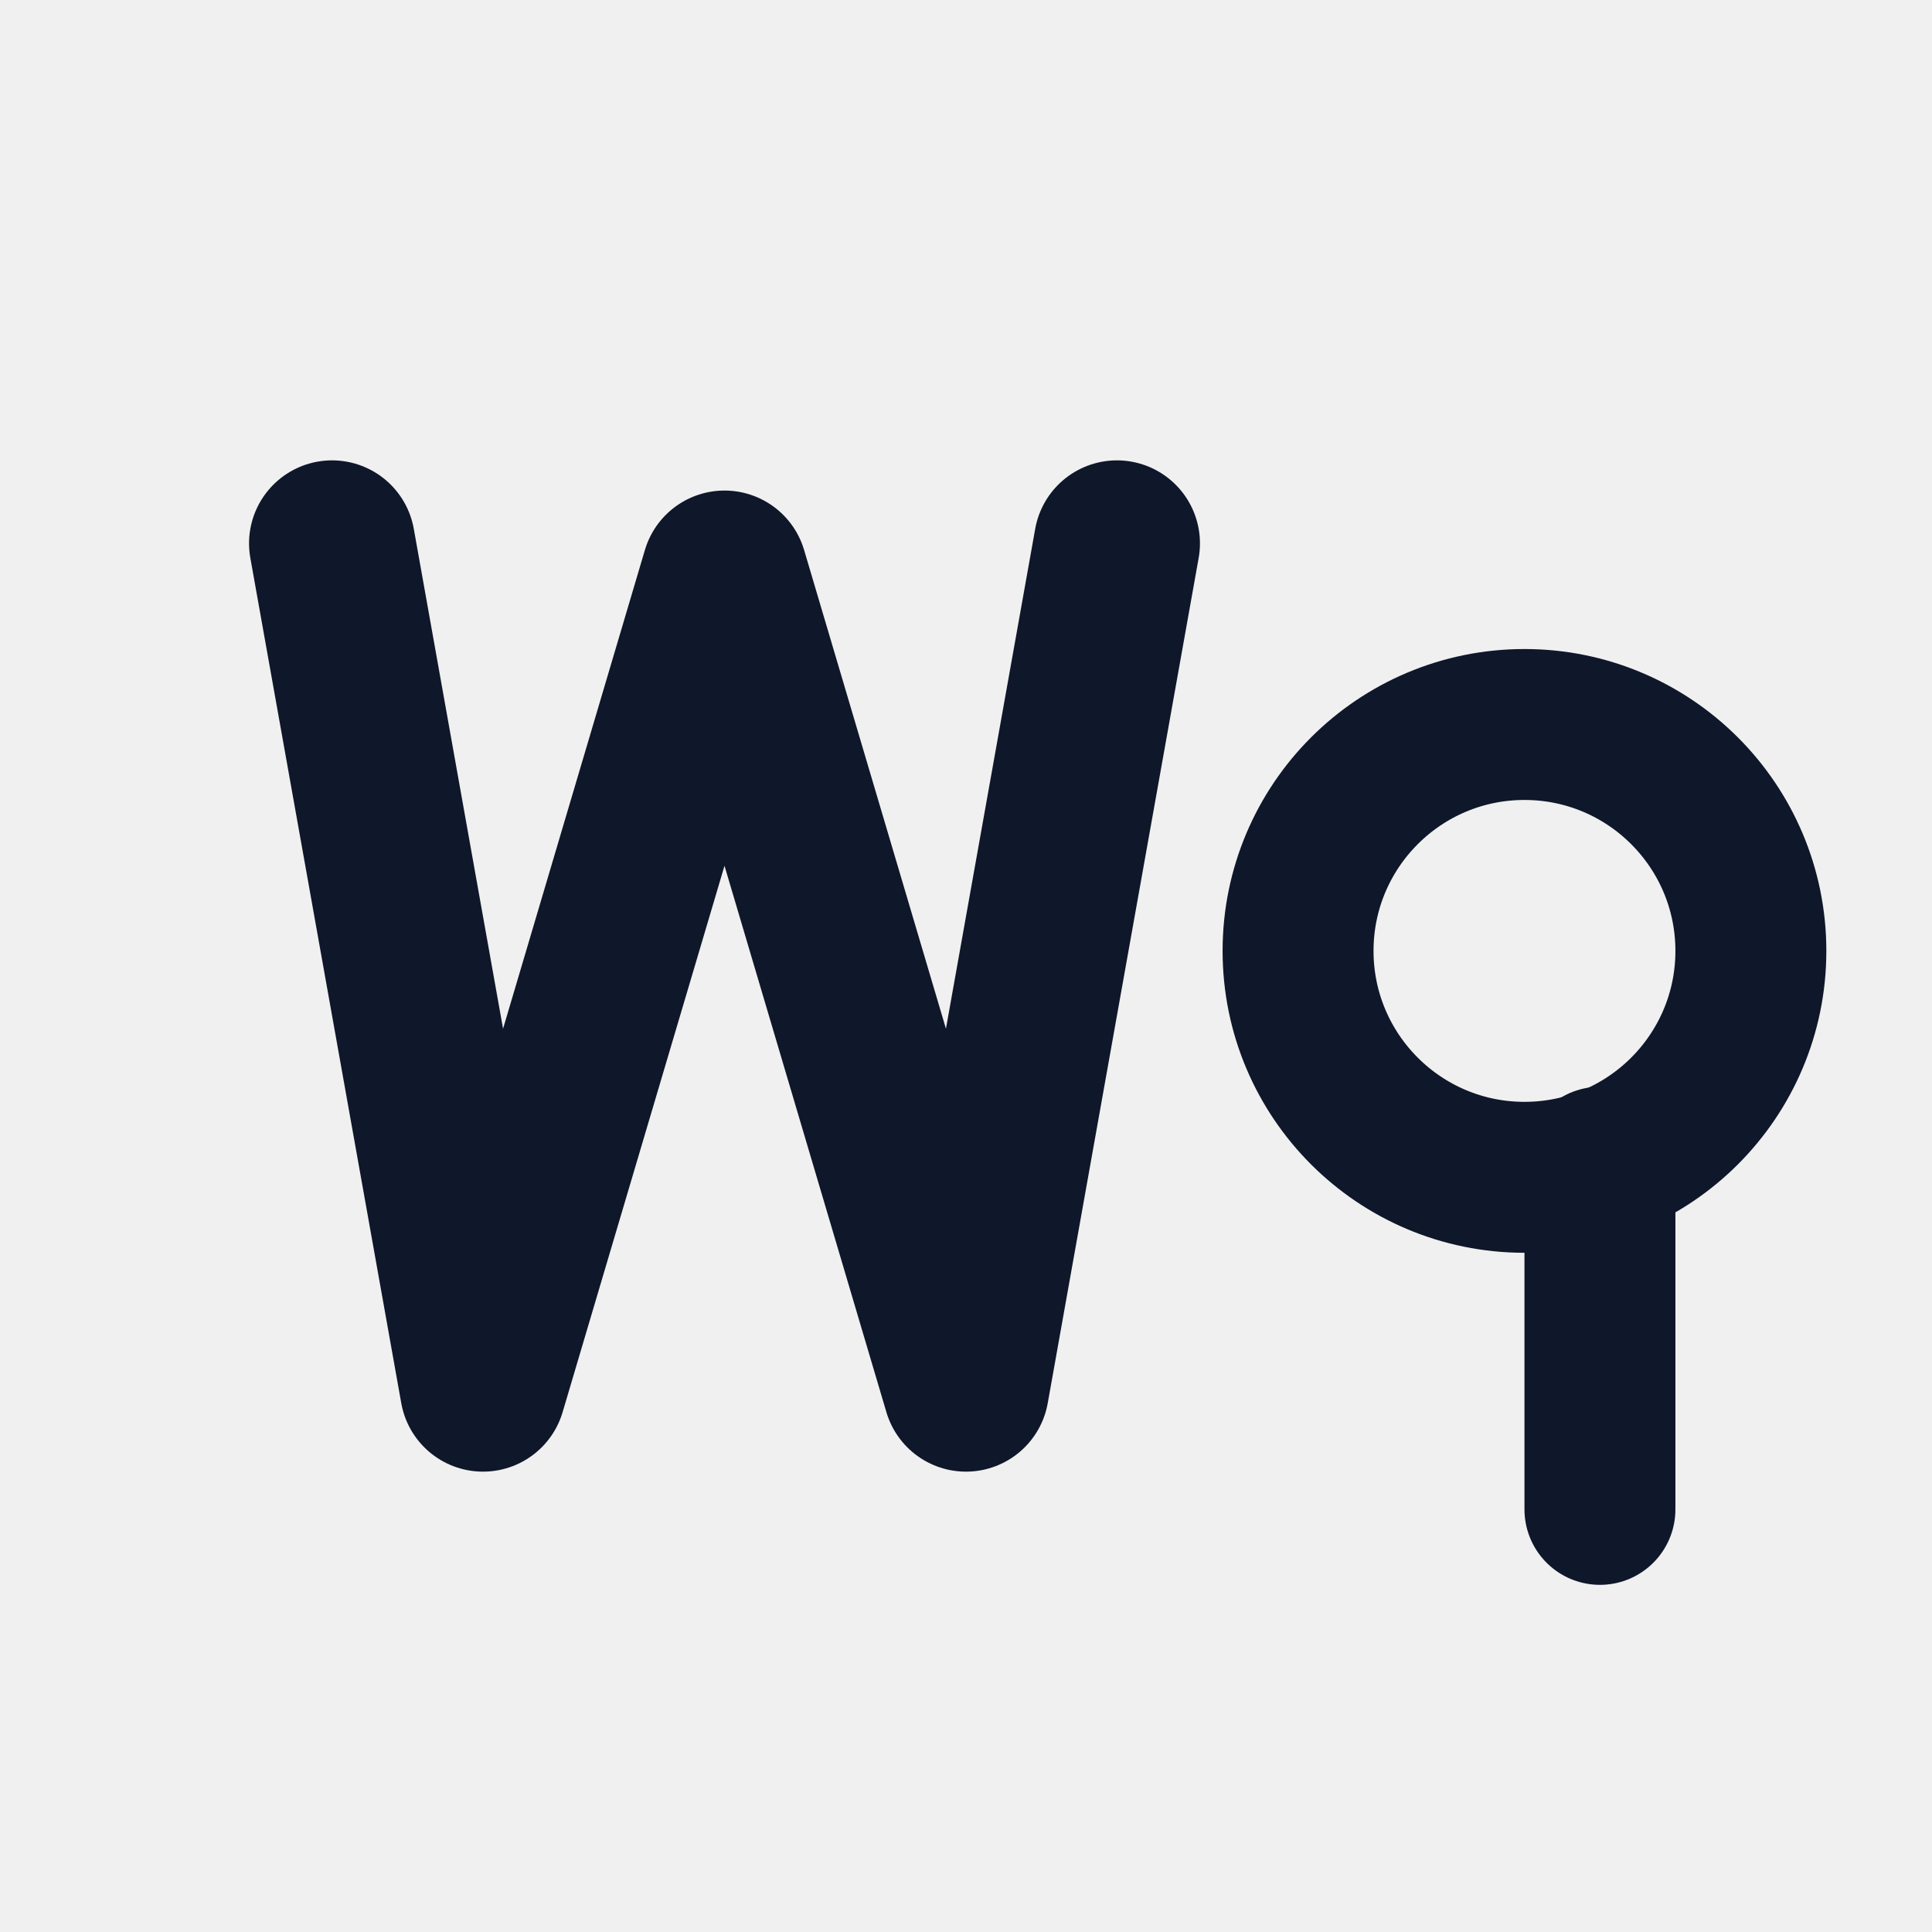
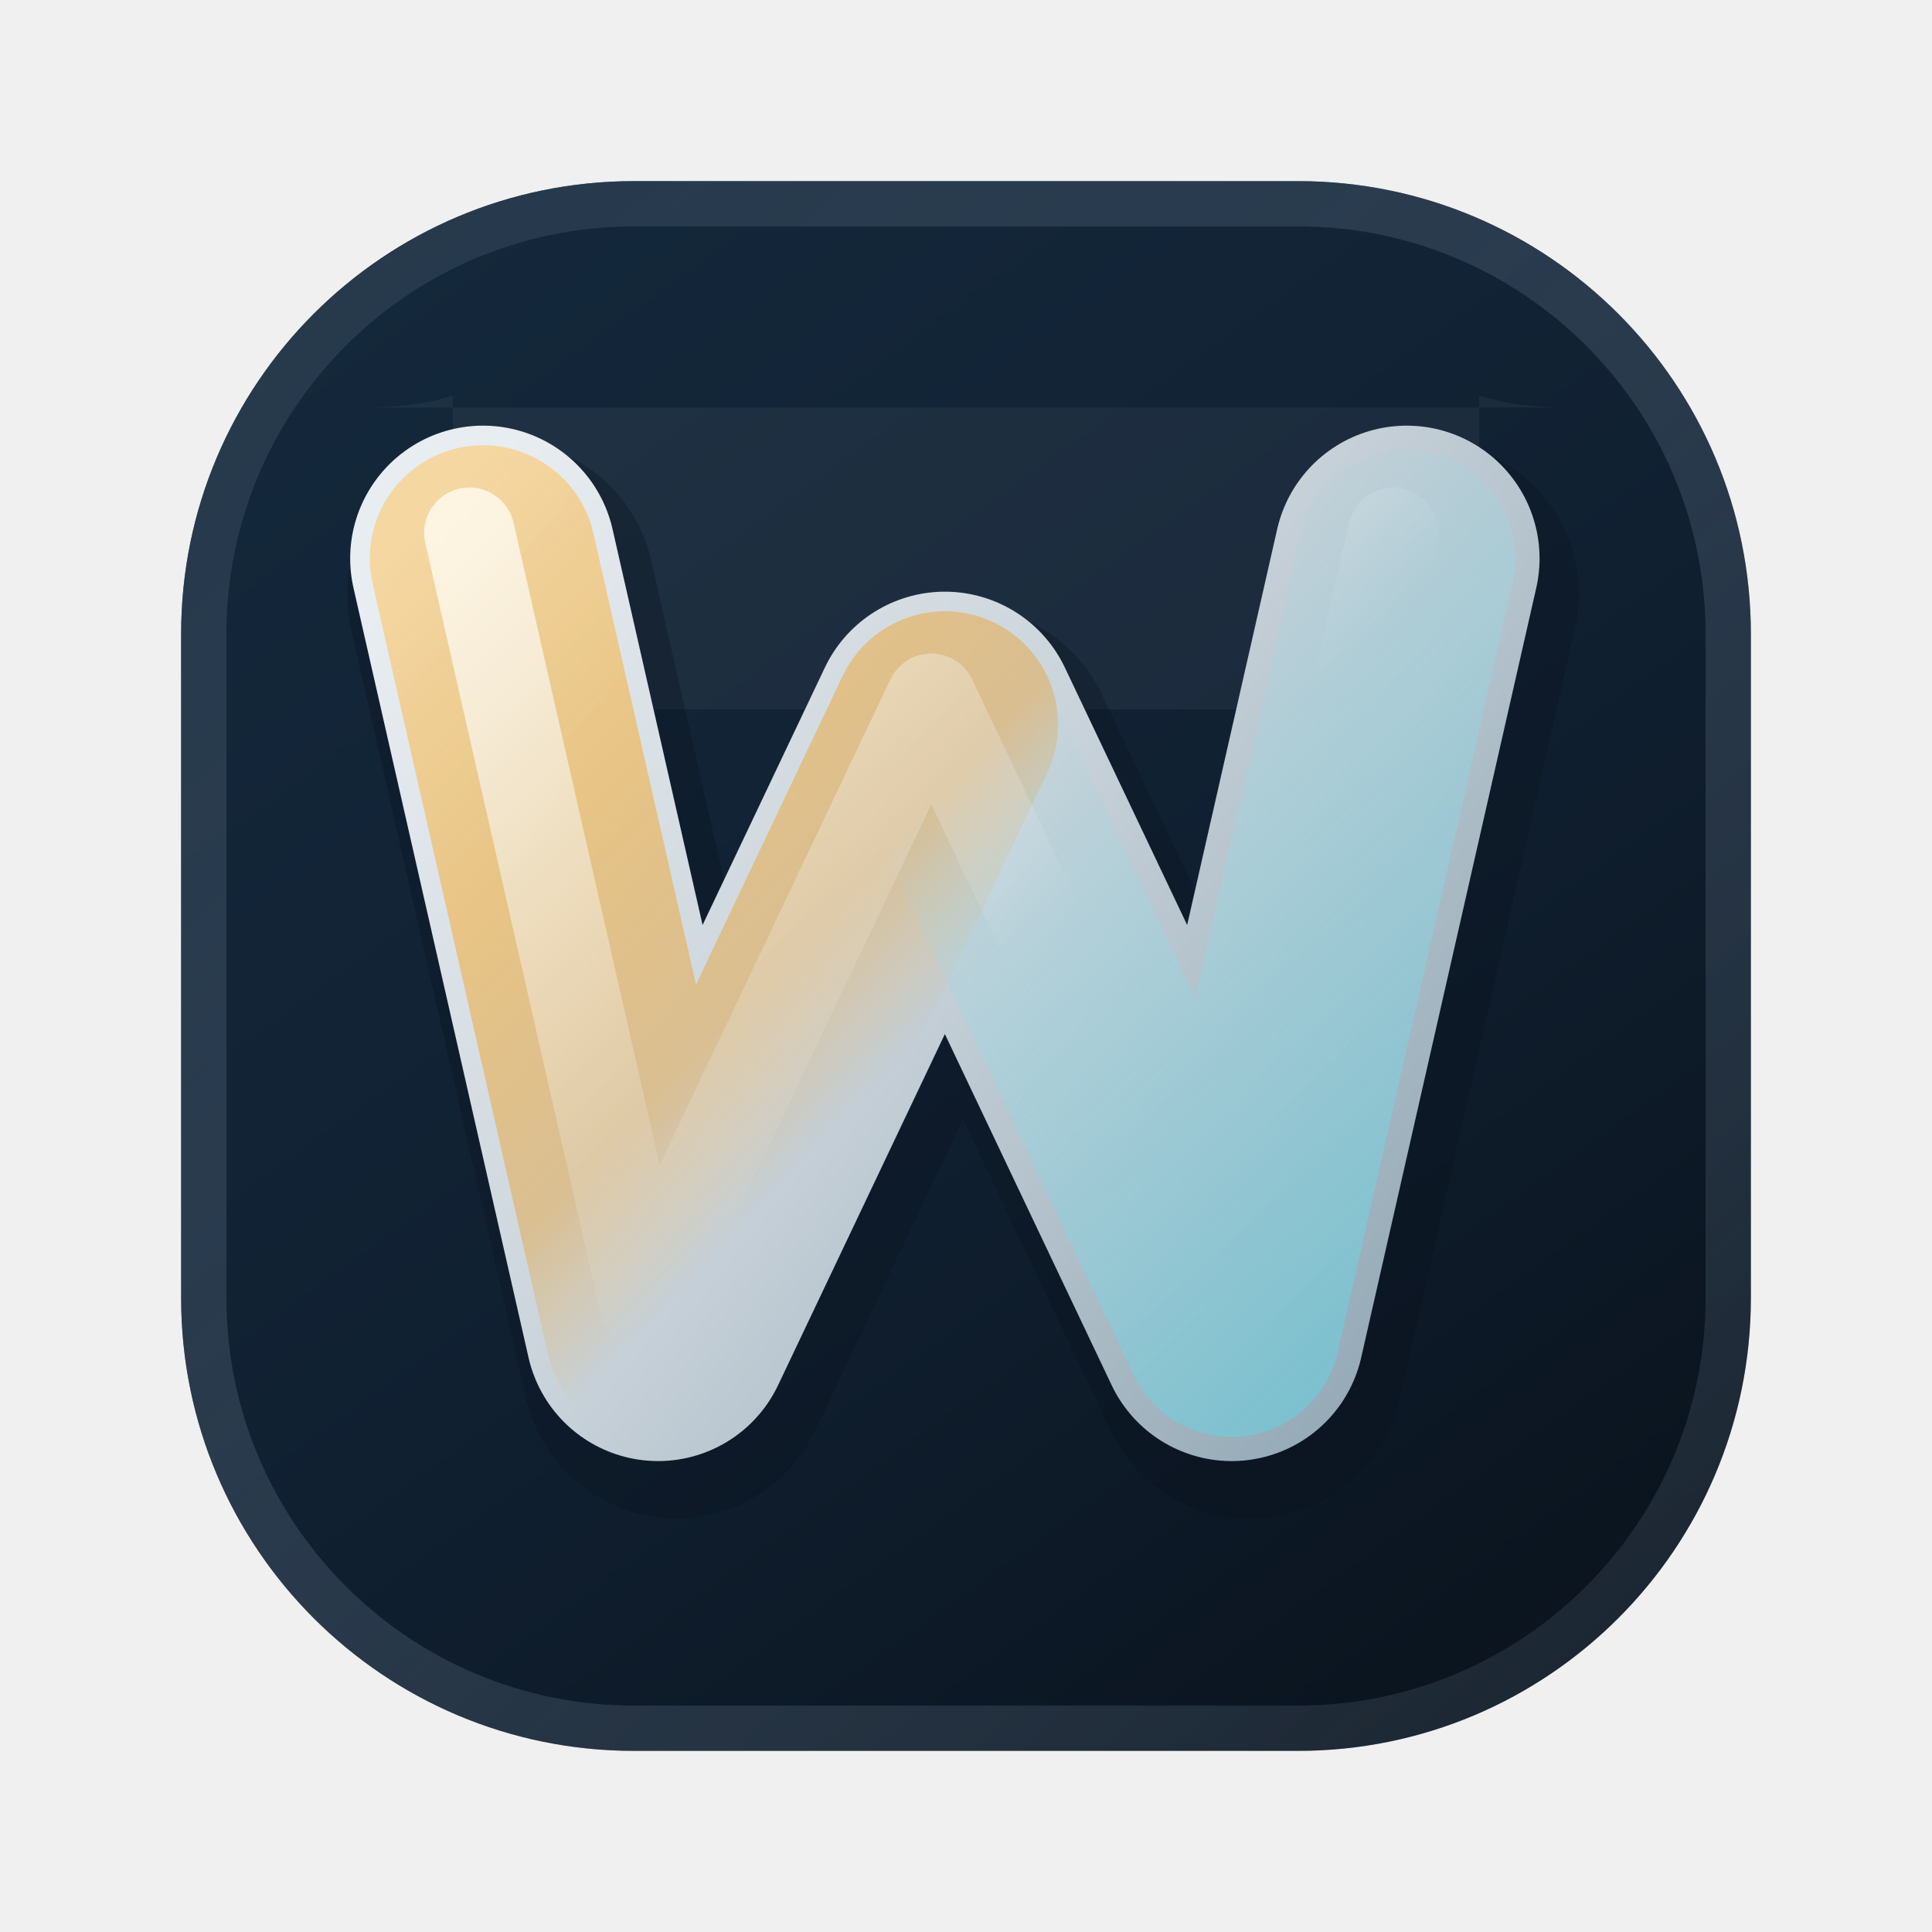
<svg xmlns="http://www.w3.org/2000/svg" fill="none" viewBox="0 0 64 64">
-   <path d="M11 18 16 46 24 19 32 46 37 18" stroke="#0F172A" stroke-linecap="round" stroke-linejoin="round" stroke-width="5.5" />
-   <path d="M43 31.5a7.5 7.5 0 1 0 15 0a7.5 7.5 0 1 0 -15 0" stroke="#0F172A" stroke-linecap="round" stroke-linejoin="round" stroke-width="5" />
-   <path d="M53 38.5V50" stroke="#0F172A" stroke-linecap="round" stroke-linejoin="round" stroke-width="5" />
-   <style>
-         @media (prefers-color-scheme: dark) {
-             path { stroke: #FFF; }
-         }
-     </style>
+   <defs>
+     <linearGradient id="winqlab-favicon-plate" x1="14" y1="8" x2="50" y2="58" gradientUnits="userSpaceOnUse">
+       <stop offset="0" stop-color="#14283B" />
+       <stop offset="0.52" stop-color="#102031" />
+       <stop offset="1" stop-color="#0A131D" />
+     </linearGradient>
+     <linearGradient id="winqlab-favicon-frame" x1="10" y1="9" x2="53" y2="56" gradientUnits="userSpaceOnUse">
+       <stop offset="0" stop-color="#314356" stop-opacity="0.62" />
+       <stop offset="1" stop-color="#6B7C8F" stop-opacity="0.18" />
+     </linearGradient>
+     <linearGradient id="winqlab-favicon-ribbon" x1="14" y1="18" x2="47" y2="44" gradientUnits="userSpaceOnUse">
+       <stop offset="0" stop-color="#E8EDF1" />
+       <stop offset="0.46" stop-color="#CCD5DC" />
+       <stop offset="1" stop-color="#95AAB7" />
+     </linearGradient>
+     <linearGradient id="winqlab-favicon-highlight" x1="16" y1="16" x2="33" y2="34" gradientUnits="userSpaceOnUse">
+       <stop offset="0" stop-color="#FFF8E8" stop-opacity="0.92" />
+       <stop offset="0.45" stop-color="#F7FBFF" stop-opacity="0.5" />
+       <stop offset="1" stop-color="#F7FBFF" stop-opacity="0" />
+     </linearGradient>
+     <linearGradient id="winqlab-favicon-warm" x1="14.2" y1="17.2" x2="31.5" y2="33.4" gradientUnits="userSpaceOnUse">
+       <stop offset="0" stop-color="#F5D7A2" />
+       <stop offset="0.42" stop-color="#E9C27D" stop-opacity="0.92" />
+       <stop offset="0.78" stop-color="#DFAF63" stop-opacity="0.62" />
+       <stop offset="1" stop-color="#DFAF63" stop-opacity="0" />
+     </linearGradient>
+     <linearGradient id="winqlab-favicon-cool" x1="31" y1="26" x2="47.5" y2="43.5" gradientUnits="userSpaceOnUse">
+       <stop offset="0" stop-color="#9ED7E1" stop-opacity="0" />
+       <stop offset="0.32" stop-color="#9ED7E1" stop-opacity="0.44" />
+       <stop offset="1" stop-color="#77C3D2" stop-opacity="0.88" />
+     </linearGradient>
+   </defs>
+   <rect x="6" y="6" width="52" height="52" rx="15" fill="url(#winqlab-favicon-plate)" />
+   <path d="M12 13.5h40c-1.1 0-2.1-.1-3-.4v7.3c0 1.7-1.4 3.1-3.1 3.1H18.1c-1.7 0-3.1-1.4-3.1-3.1v-7.3c-.9.3-1.9.4-3 .4Z" fill="#FFFFFF" opacity="0.05" />
+   <rect x="6.75" y="6.75" width="50.5" height="50.5" rx="14.25" stroke="url(#winqlab-favicon-frame)" stroke-width="1.5" />
+   <path d="M16 18.5 21.8 44 31.3 24 40.8 44 46.6 18.5" stroke="#0B1320" stroke-opacity="0.34" stroke-linecap="round" stroke-linejoin="round" stroke-width="10.2" transform="translate(0.6 1.2)" />
+   <path d="M16 18.5 21.8 44 31.3 24 40.8 44 46.6 18.5" stroke="url(#winqlab-favicon-ribbon)" stroke-linecap="round" stroke-linejoin="round" stroke-width="8.8" />
+   <path d="M16 18.5 21.8 44 31.3 24" fill="none" stroke="url(#winqlab-favicon-warm)" stroke-linecap="round" stroke-linejoin="round" stroke-width="7.5" />
+   <path d="M31.3 24 40.8 44 46.6 18.5" fill="none" stroke="url(#winqlab-favicon-cool)" stroke-linecap="round" stroke-linejoin="round" stroke-width="7.2" />
+   <path d="M16 18.5 21.8 44 31.3 24 40.8 44 46.6 18.5" transform="translate(-0.45 -0.85)" fill="none" stroke="url(#winqlab-favicon-highlight)" stroke-linecap="round" stroke-linejoin="round" stroke-width="3" />
</svg>
